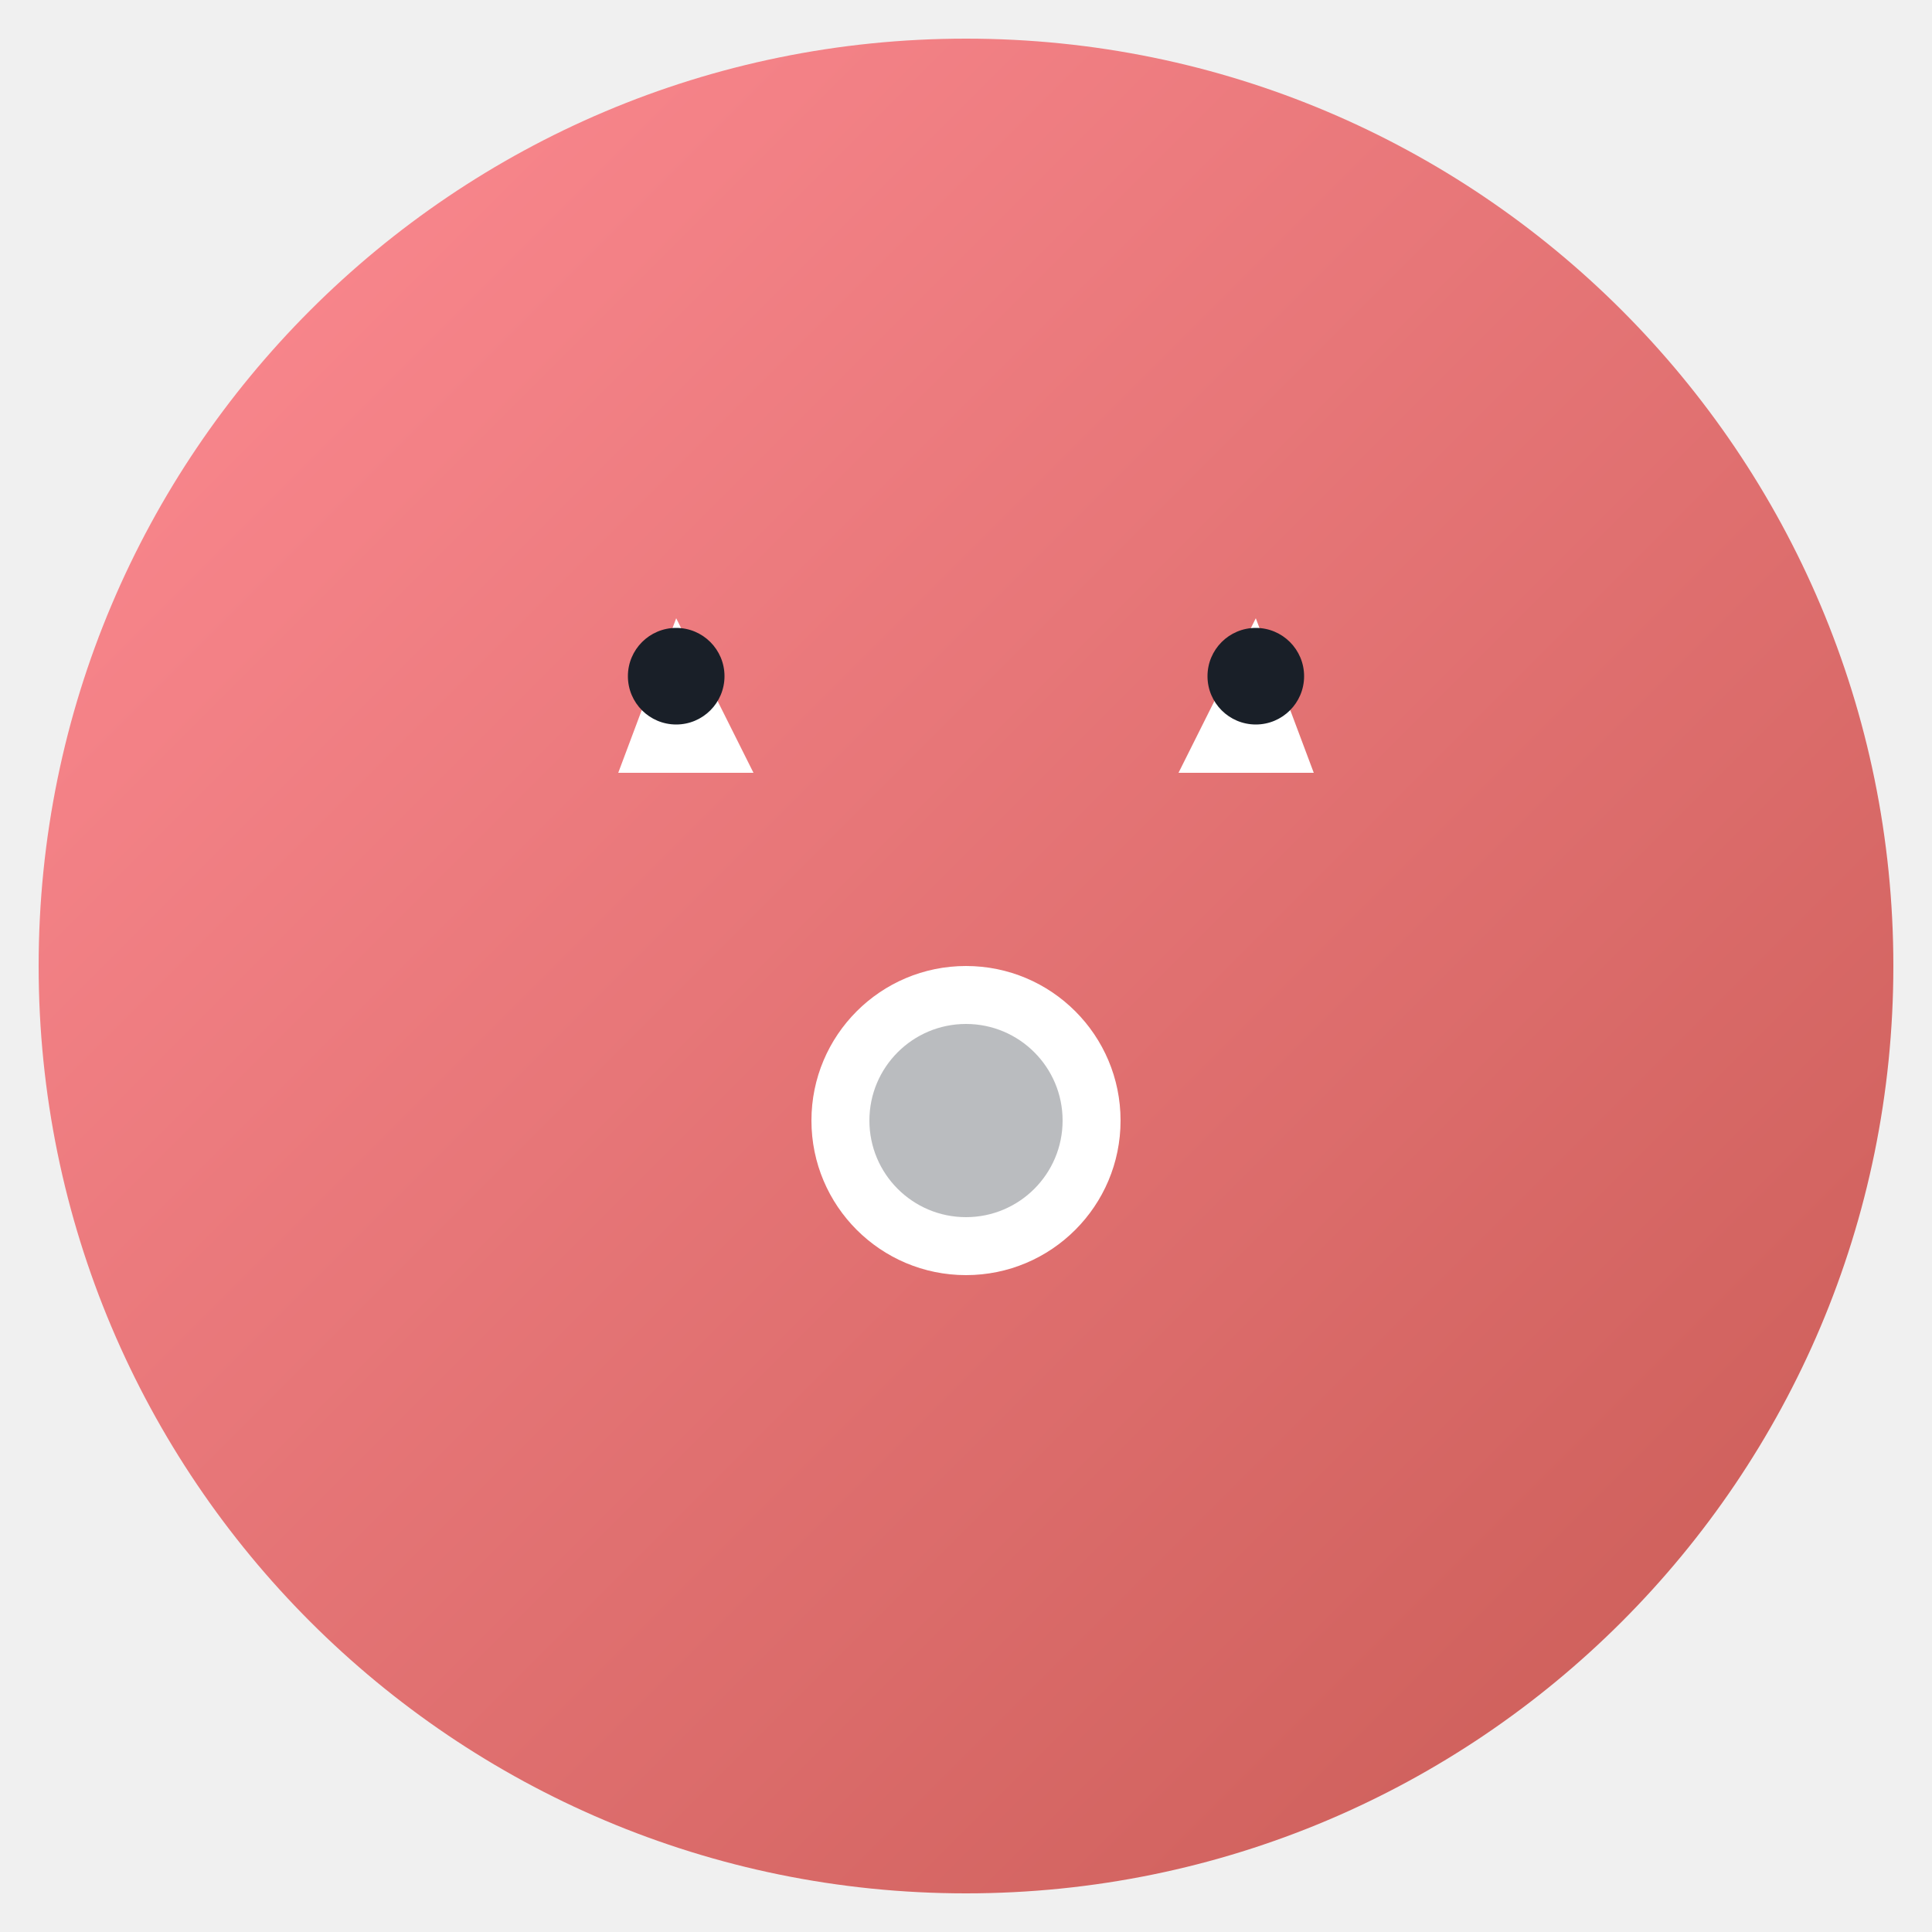
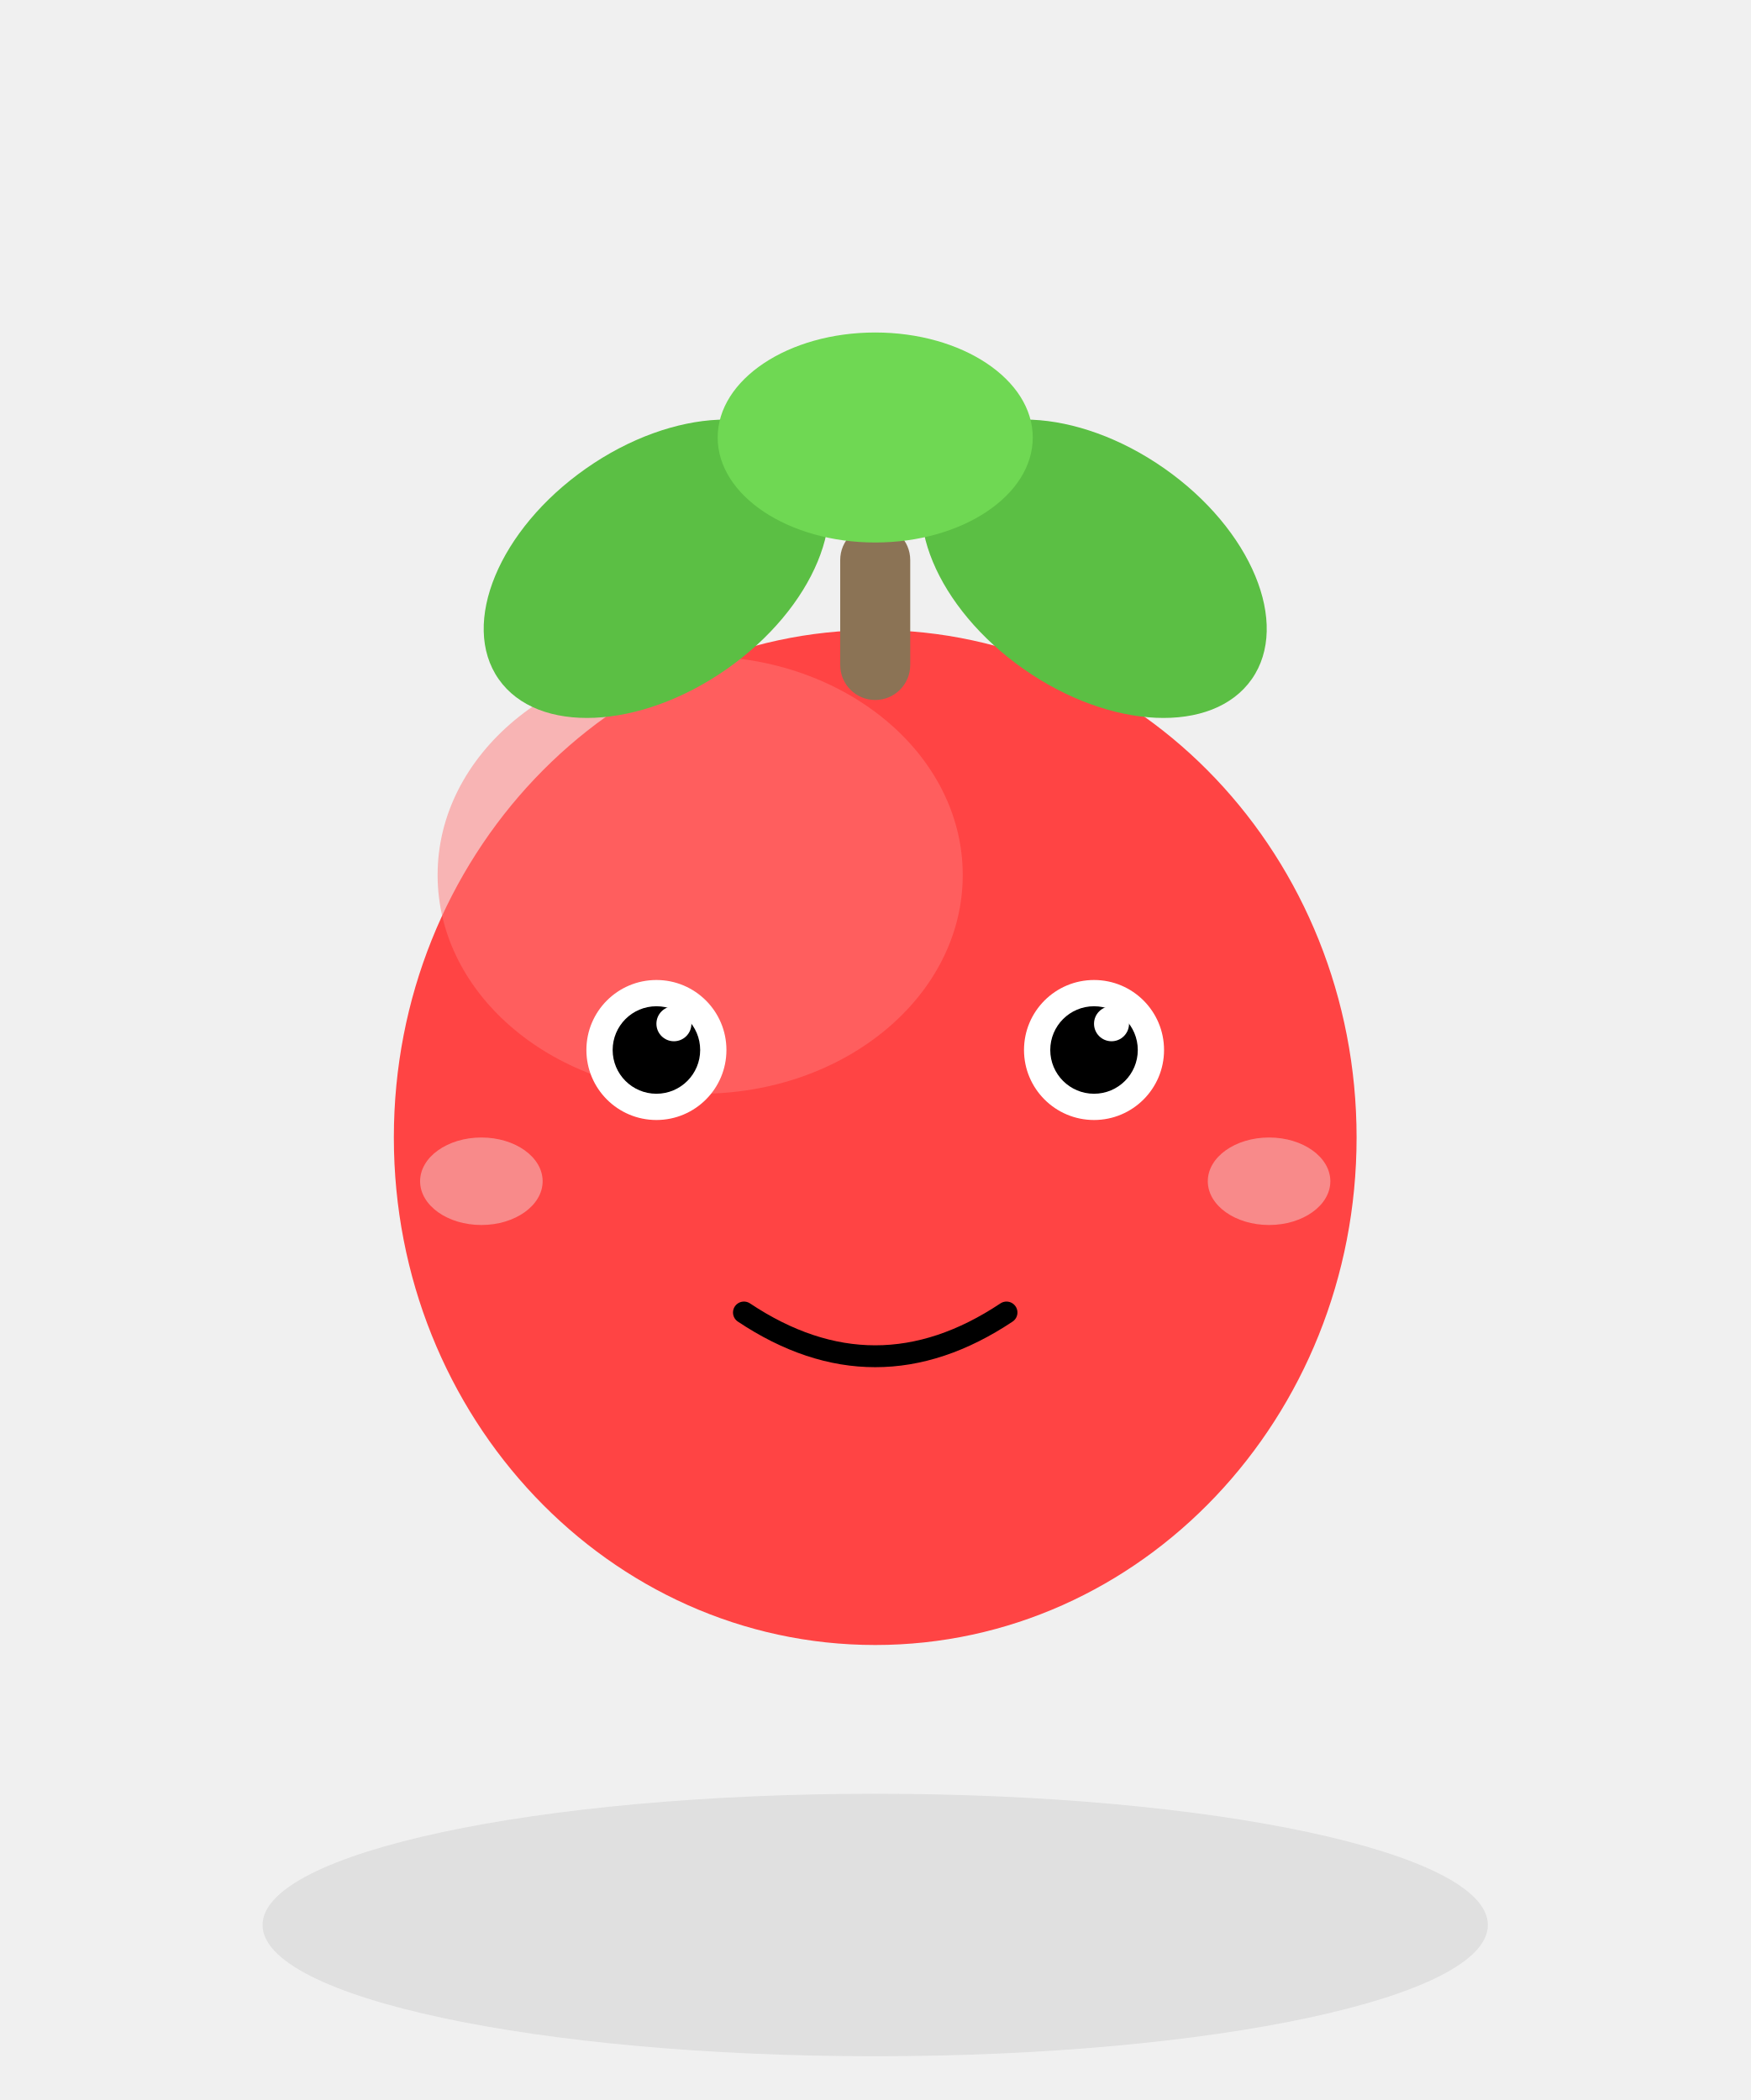
- <svg xmlns="http://www.w3.org/2000/svg" viewBox="0 0 100 100">
-   <defs>
-     <linearGradient id="grad5" x1="0%" y1="0%" x2="100%" y2="100%">
-       <stop offset="0%" style="stop-color:#FF8C94;stop-opacity:1" />
-       <stop offset="100%" style="stop-color:#C85A54;stop-opacity:1" />
-     </linearGradient>
-   </defs>
-   <circle cx="50" cy="50" r="48" fill="url(#grad5)" />
-   <polygon points="35,32 39,40 32,40" fill="#FFF" />
-   <polygon points="65,32 61,40 68,40" fill="#FFF" />
-   <circle cx="35" cy="35" r="2.5" fill="#191F28" />
-   <circle cx="65" cy="35" r="2.5" fill="#191F28" />
-   <circle cx="50" cy="58" r="8" fill="#FFF" />
-   <circle cx="50" cy="58" r="5" fill="#191F28" opacity="0.3" />
+ <svg xmlns="http://www.w3.org/2000/svg" viewBox="0 0 200 240">
+   <ellipse cx="100" cy="220" rx="70" ry="15" fill="#d0d0d0" opacity="0.5" />
+   <ellipse cx="100" cy="130" rx="55" ry="58" fill="#FF4444" />
+   <ellipse cx="80" cy="100" rx="30" ry="25" fill="#FF7777" opacity="0.5" />
+   <rect x="96" y="60" width="8" height="20" fill="#8B7355" rx="4" />
+   <ellipse cx="75" cy="65" rx="22" ry="14" fill="#5BBF44" transform="rotate(-35 75 65)" />
+   <ellipse cx="125" cy="65" rx="22" ry="14" fill="#5BBF44" transform="rotate(35 125 65)" />
+   <ellipse cx="100" cy="50" rx="18" ry="12" fill="#6FD853" />
+   <circle cx="75" cy="120" r="8" fill="#fff" />
+   <circle cx="75" cy="120" r="5" fill="#000" />
+   <circle cx="77" cy="117" r="2" fill="#fff" />
+   <circle cx="125" cy="120" r="8" fill="#fff" />
+   <circle cx="125" cy="120" r="5" fill="#000" />
+   <circle cx="127" cy="117" r="2" fill="#fff" />
+   <ellipse cx="55" cy="135" rx="7" ry="5" fill="#F5A8A8" opacity="0.7" />
+   <ellipse cx="145" cy="135" rx="7" ry="5" fill="#F5A8A8" opacity="0.7" />
+   <path d="M 85 150 Q 100 160 115 150" stroke="#000" stroke-width="2.5" fill="none" stroke-linecap="round" />
</svg>
